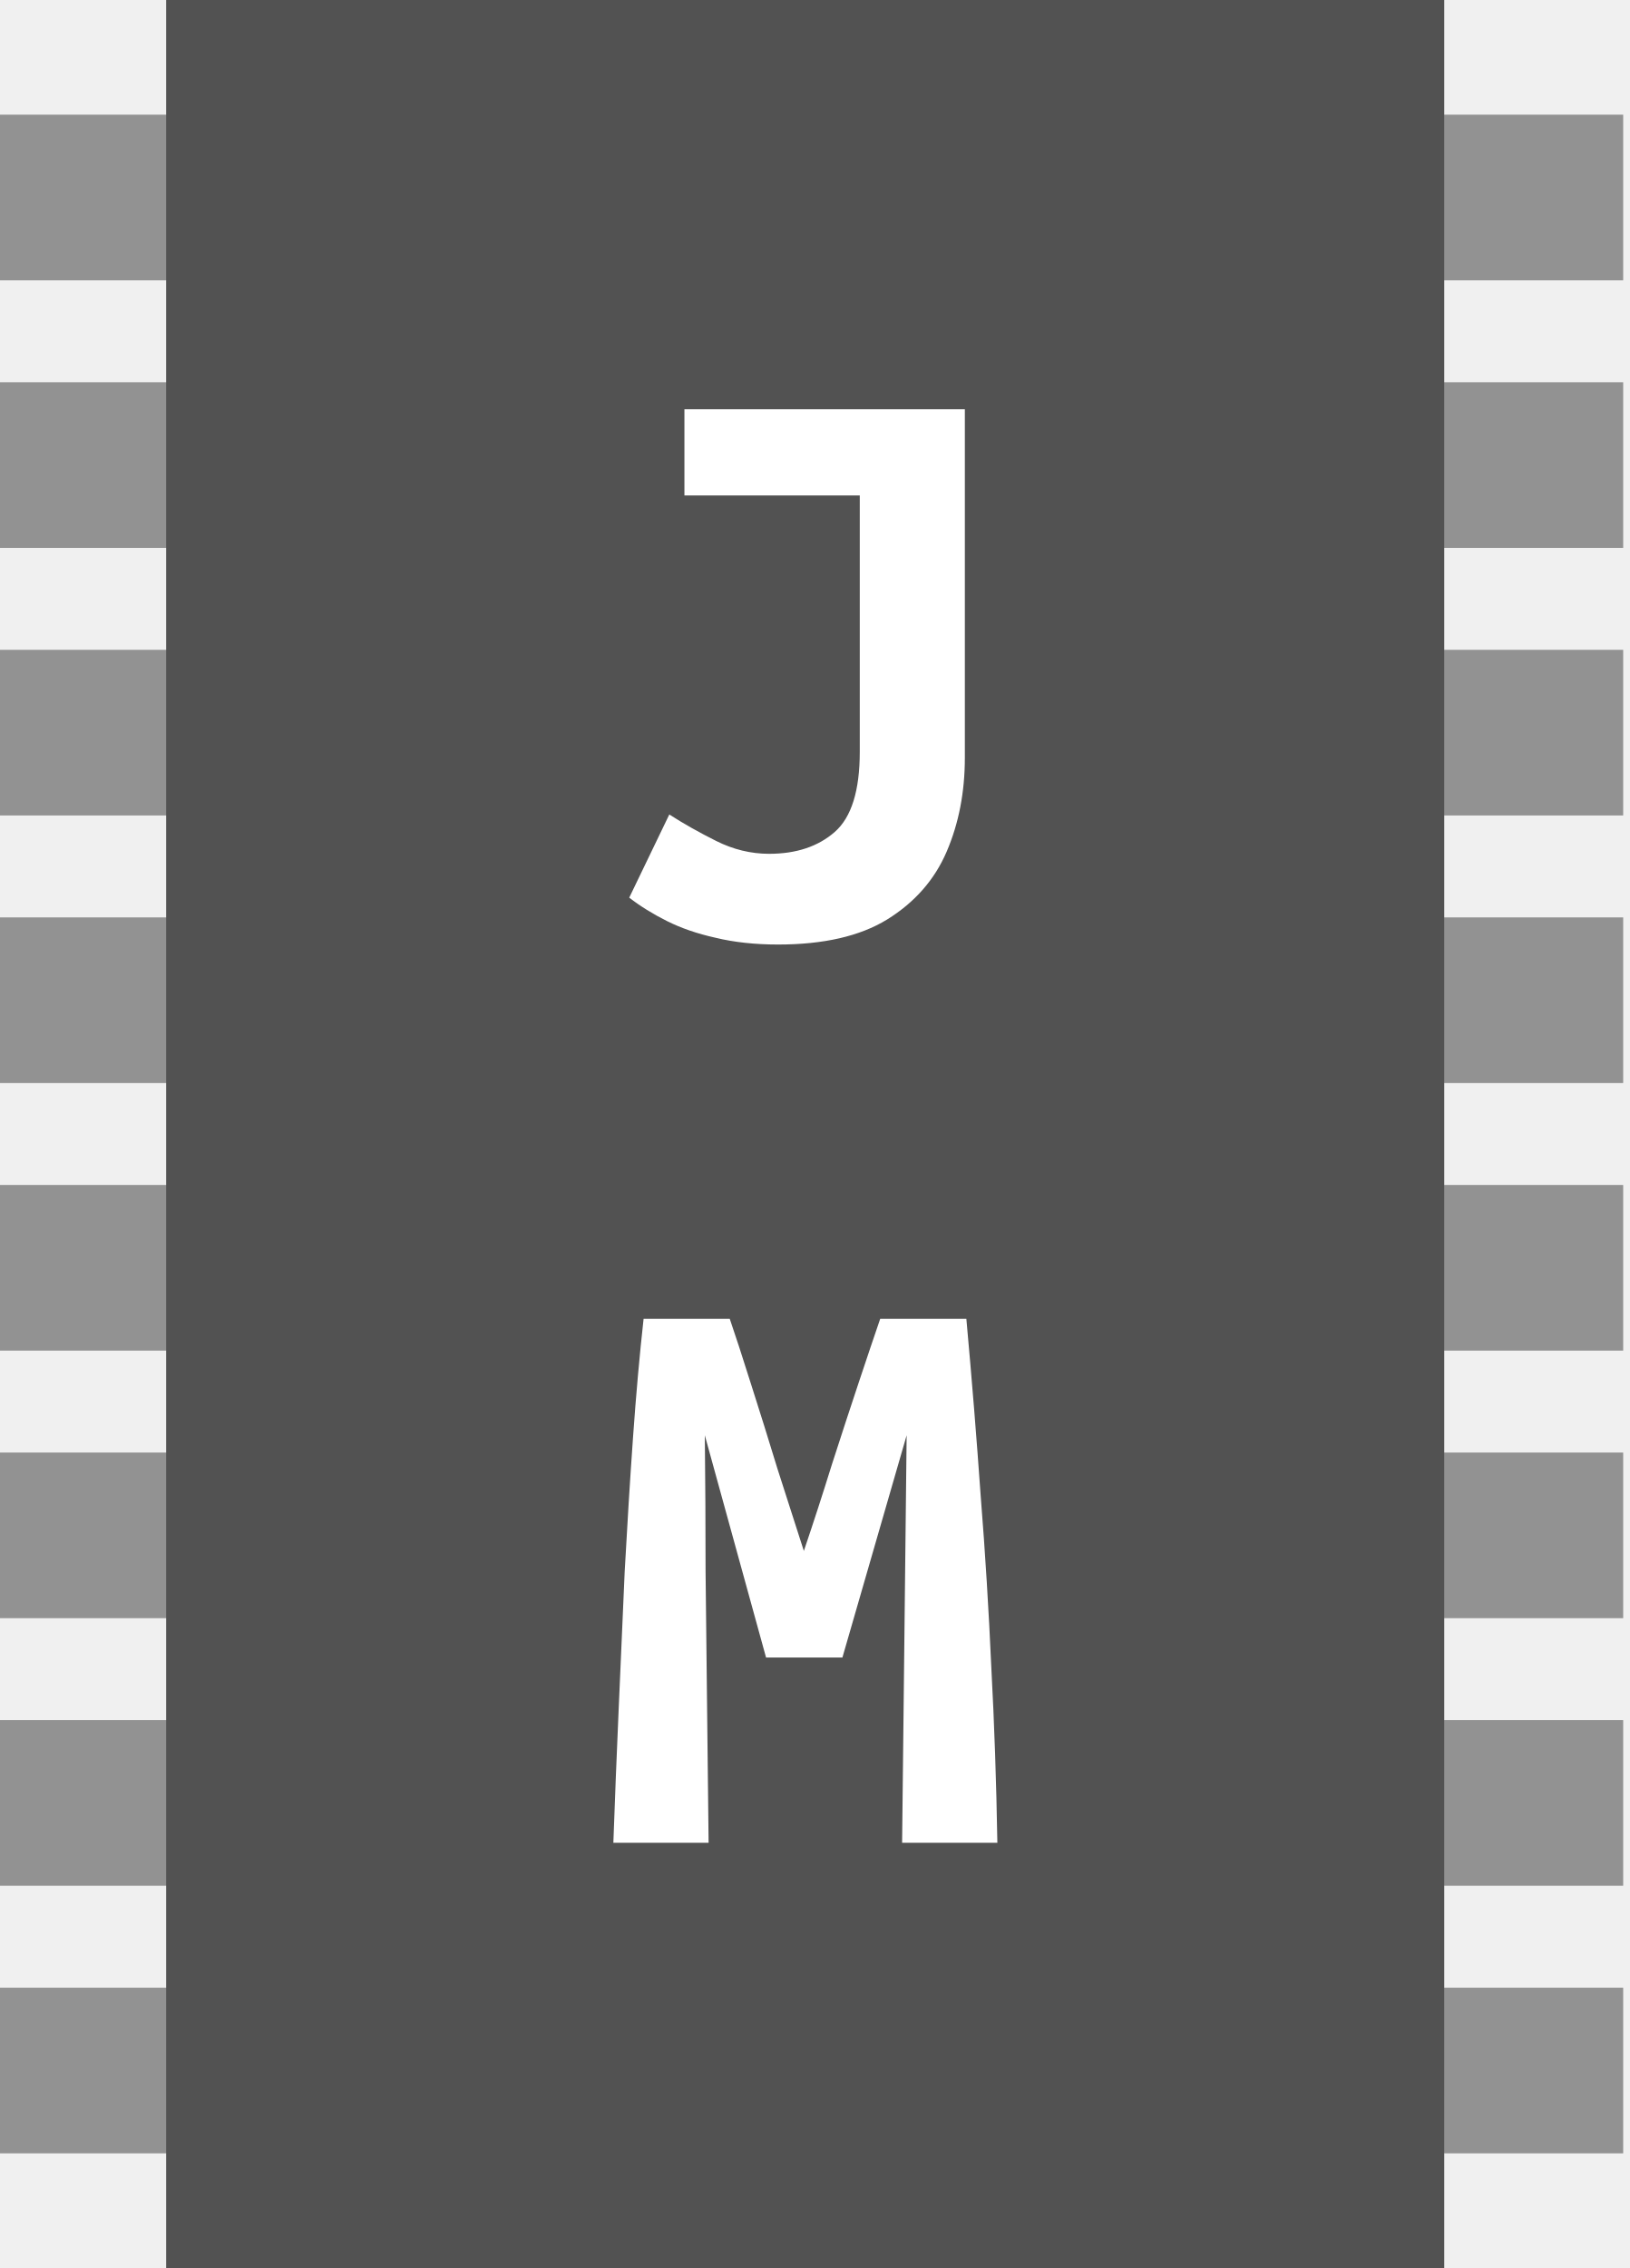
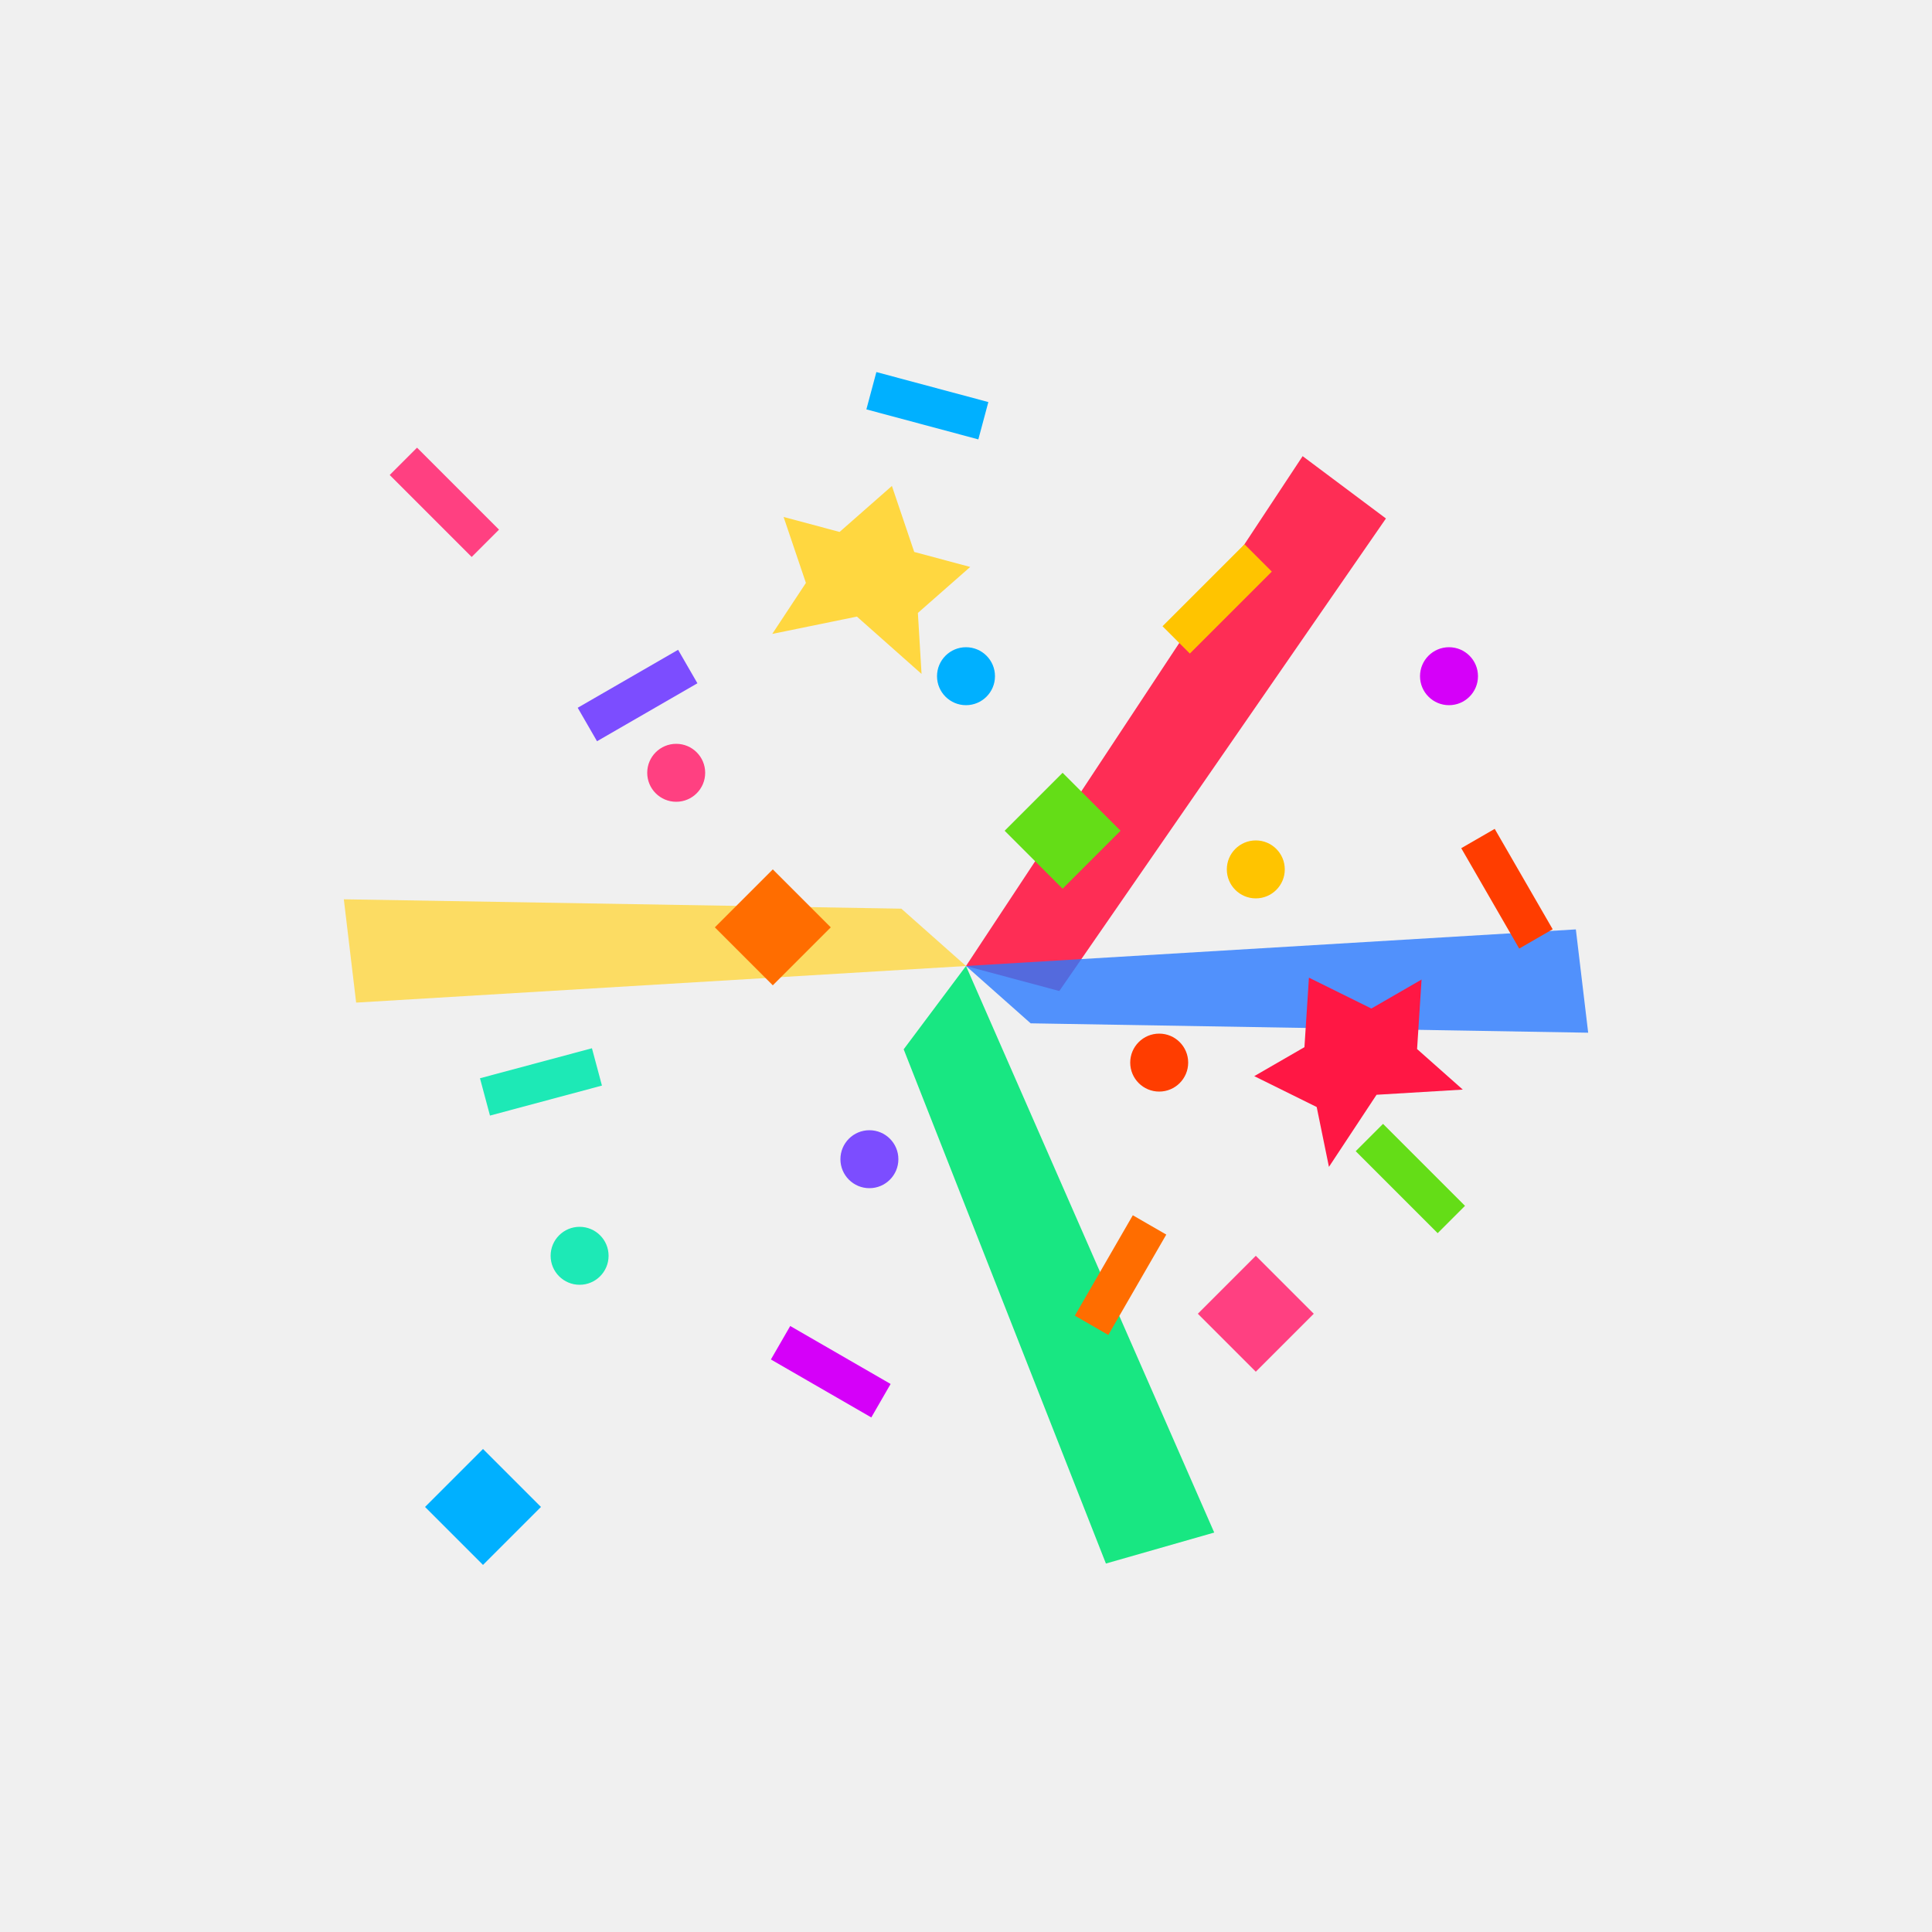
- <svg xmlns="http://www.w3.org/2000/svg" width="138" height="192" viewBox="0 0 138 192" fill="none">
-   <rect y="9.708" width="137.432" height="14.023" fill="#929292" />
-   <rect y="32.36" width="137.432" height="14.023" fill="#929292" />
-   <rect y="55.011" width="137.432" height="14.023" fill="#929292" />
-   <rect y="77.663" width="137.432" height="14.023" fill="#929292" />
-   <rect y="100.315" width="137.432" height="14.023" fill="#929292" />
-   <rect y="122.966" width="137.432" height="14.023" fill="#929292" />
-   <rect y="145.618" width="137.432" height="14.023" fill="#929292" />
-   <rect y="168.27" width="137.432" height="14.023" fill="#929292" />
-   <rect x="14.068" width="108.214" height="192" fill="#525252" />
-   <path d="M51.932 156C52.06 152.373 52.21 148.619 52.38 144.736C52.551 140.811 52.722 136.907 52.892 133.024C53.106 129.099 53.34 125.323 53.596 121.696C53.852 118.069 54.151 114.72 54.492 111.648H61.788C62.258 113.013 62.855 114.848 63.581 117.152C64.306 119.413 65.052 121.803 65.82 124.32C66.631 126.837 67.378 129.163 68.061 131.296C68.871 128.907 69.66 126.475 70.428 124C71.239 121.483 72.007 119.136 72.733 116.96C73.458 114.784 74.055 113.013 74.525 111.648H81.82C82.29 116.811 82.695 121.824 83.037 126.688C83.421 131.509 83.719 136.331 83.933 141.152C84.189 145.931 84.359 150.88 84.445 156H76.38C76.423 152.16 76.466 148.341 76.508 144.544C76.551 140.704 76.594 136.864 76.636 133.024C76.679 129.141 76.722 125.301 76.764 121.504L71.325 140.32H64.861L59.676 121.504C59.719 125.301 59.74 129.141 59.74 133.024C59.783 136.864 59.826 140.704 59.868 144.544C59.911 148.341 59.954 152.16 59.996 156H51.932Z" fill="white" />
-   <path d="M65.885 79.96C63.922 79.96 62.151 79.768 60.572 79.384C59.036 79.043 57.671 78.573 56.477 77.976C55.282 77.379 54.215 76.717 53.276 75.992L56.669 68.952C57.863 69.72 59.186 70.467 60.636 71.192C62.087 71.917 63.581 72.28 65.117 72.28C67.421 72.28 69.276 71.661 70.684 70.424C72.093 69.187 72.796 66.925 72.796 63.64V41.944H57.949V34.648H81.692V64.152C81.692 67.053 81.18 69.699 80.156 72.088C79.132 74.477 77.447 76.397 75.1 77.848C72.796 79.256 69.725 79.96 65.885 79.96Z" fill="white" />
+ <svg xmlns="http://www.w3.org/2000/svg" viewBox="0 0 100 100">
+   <g transform="rotate(15, 50, 50)">
+     <path d="M50 50L60 20L65 22L55 50Z" fill="#FF1744" opacity="0.9" />
+     <path d="M50 50L80 40L82 45L54 52Z" fill="#2979FF" opacity="0.8" />
+     <path d="M50 50L70 75L65 78L48 55Z" fill="#00E676" opacity="0.9" />
+     <path d="M50 50L20 60L18 55L46 48Z" fill="#FFD740" opacity="0.8" />
+   </g>
+   <rect x="20" y="25" width="6" height="2" fill="#FF4081" transform="rotate(45, 23, 26)" />
+   <rect x="30" y="35" width="6" height="2" fill="#7C4DFF" transform="rotate(-30, 33, 36)" />
+   <rect x="45" y="20" width="6" height="2" fill="#00B0FF" transform="rotate(15, 48, 21)" />
+   <rect x="60" y="30" width="6" height="2" fill="#FFC400" transform="rotate(-45, 63, 31)" />
+   <rect x="75" y="45" width="6" height="2" fill="#FF3D00" transform="rotate(60, 78, 46)" />
+   <rect x="25" y="55" width="6" height="2" fill="#1DE9B6" transform="rotate(-15, 28, 56)" />
+   <rect x="40" y="70" width="6" height="2" fill="#D500F9" transform="rotate(30, 43, 71)" />
+   <rect x="55" y="65" width="6" height="2" fill="#FF6D00" transform="rotate(-60, 58, 66)" />
+   <rect x="70" y="60" width="6" height="2" fill="#64DD17" transform="rotate(45, 73, 61)" />
+   <circle cx="35" cy="40" r="1.5" fill="#FF4081" />
+   <circle cx="50" cy="35" r="1.5" fill="#00B0FF" />
+   <circle cx="65" cy="45" r="1.5" fill="#FFC400" />
+   <circle cx="45" cy="60" r="1.5" fill="#7C4DFF" />
+   <circle cx="60" cy="55" r="1.5" fill="#FF3D00" />
+   <circle cx="30" cy="65" r="1.5" fill="#1DE9B6" />
+   <circle cx="75" cy="35" r="1.5" fill="#D500F9" />
+   <path d="M40 45L43 48L40 51L37 48Z" fill="#FF6D00" />
+   <path d="M55 40L58 43L55 46L52 43Z" fill="#64DD17" />
+   <path d="M65 65L68 68L65 71L62 68Z" fill="#FF4081" />
+   <path d="M25 75L28 78L25 81L22 78Z" fill="#00B0FF" />
+   <path d="M45 25L47 28L50 28L48 31L49 34L45 32L41 34L42 31L40 28L43 28Z" fill="#FFD740" transform="rotate(15, 45, 29.5)" />
+   <path d="M70 50L72 53L75 53L73 56L74 59L70 57L66 59L67 56L65 53L68 53Z" fill="#FF1744" transform="rotate(-30, 70, 54.5)" />
</svg>
